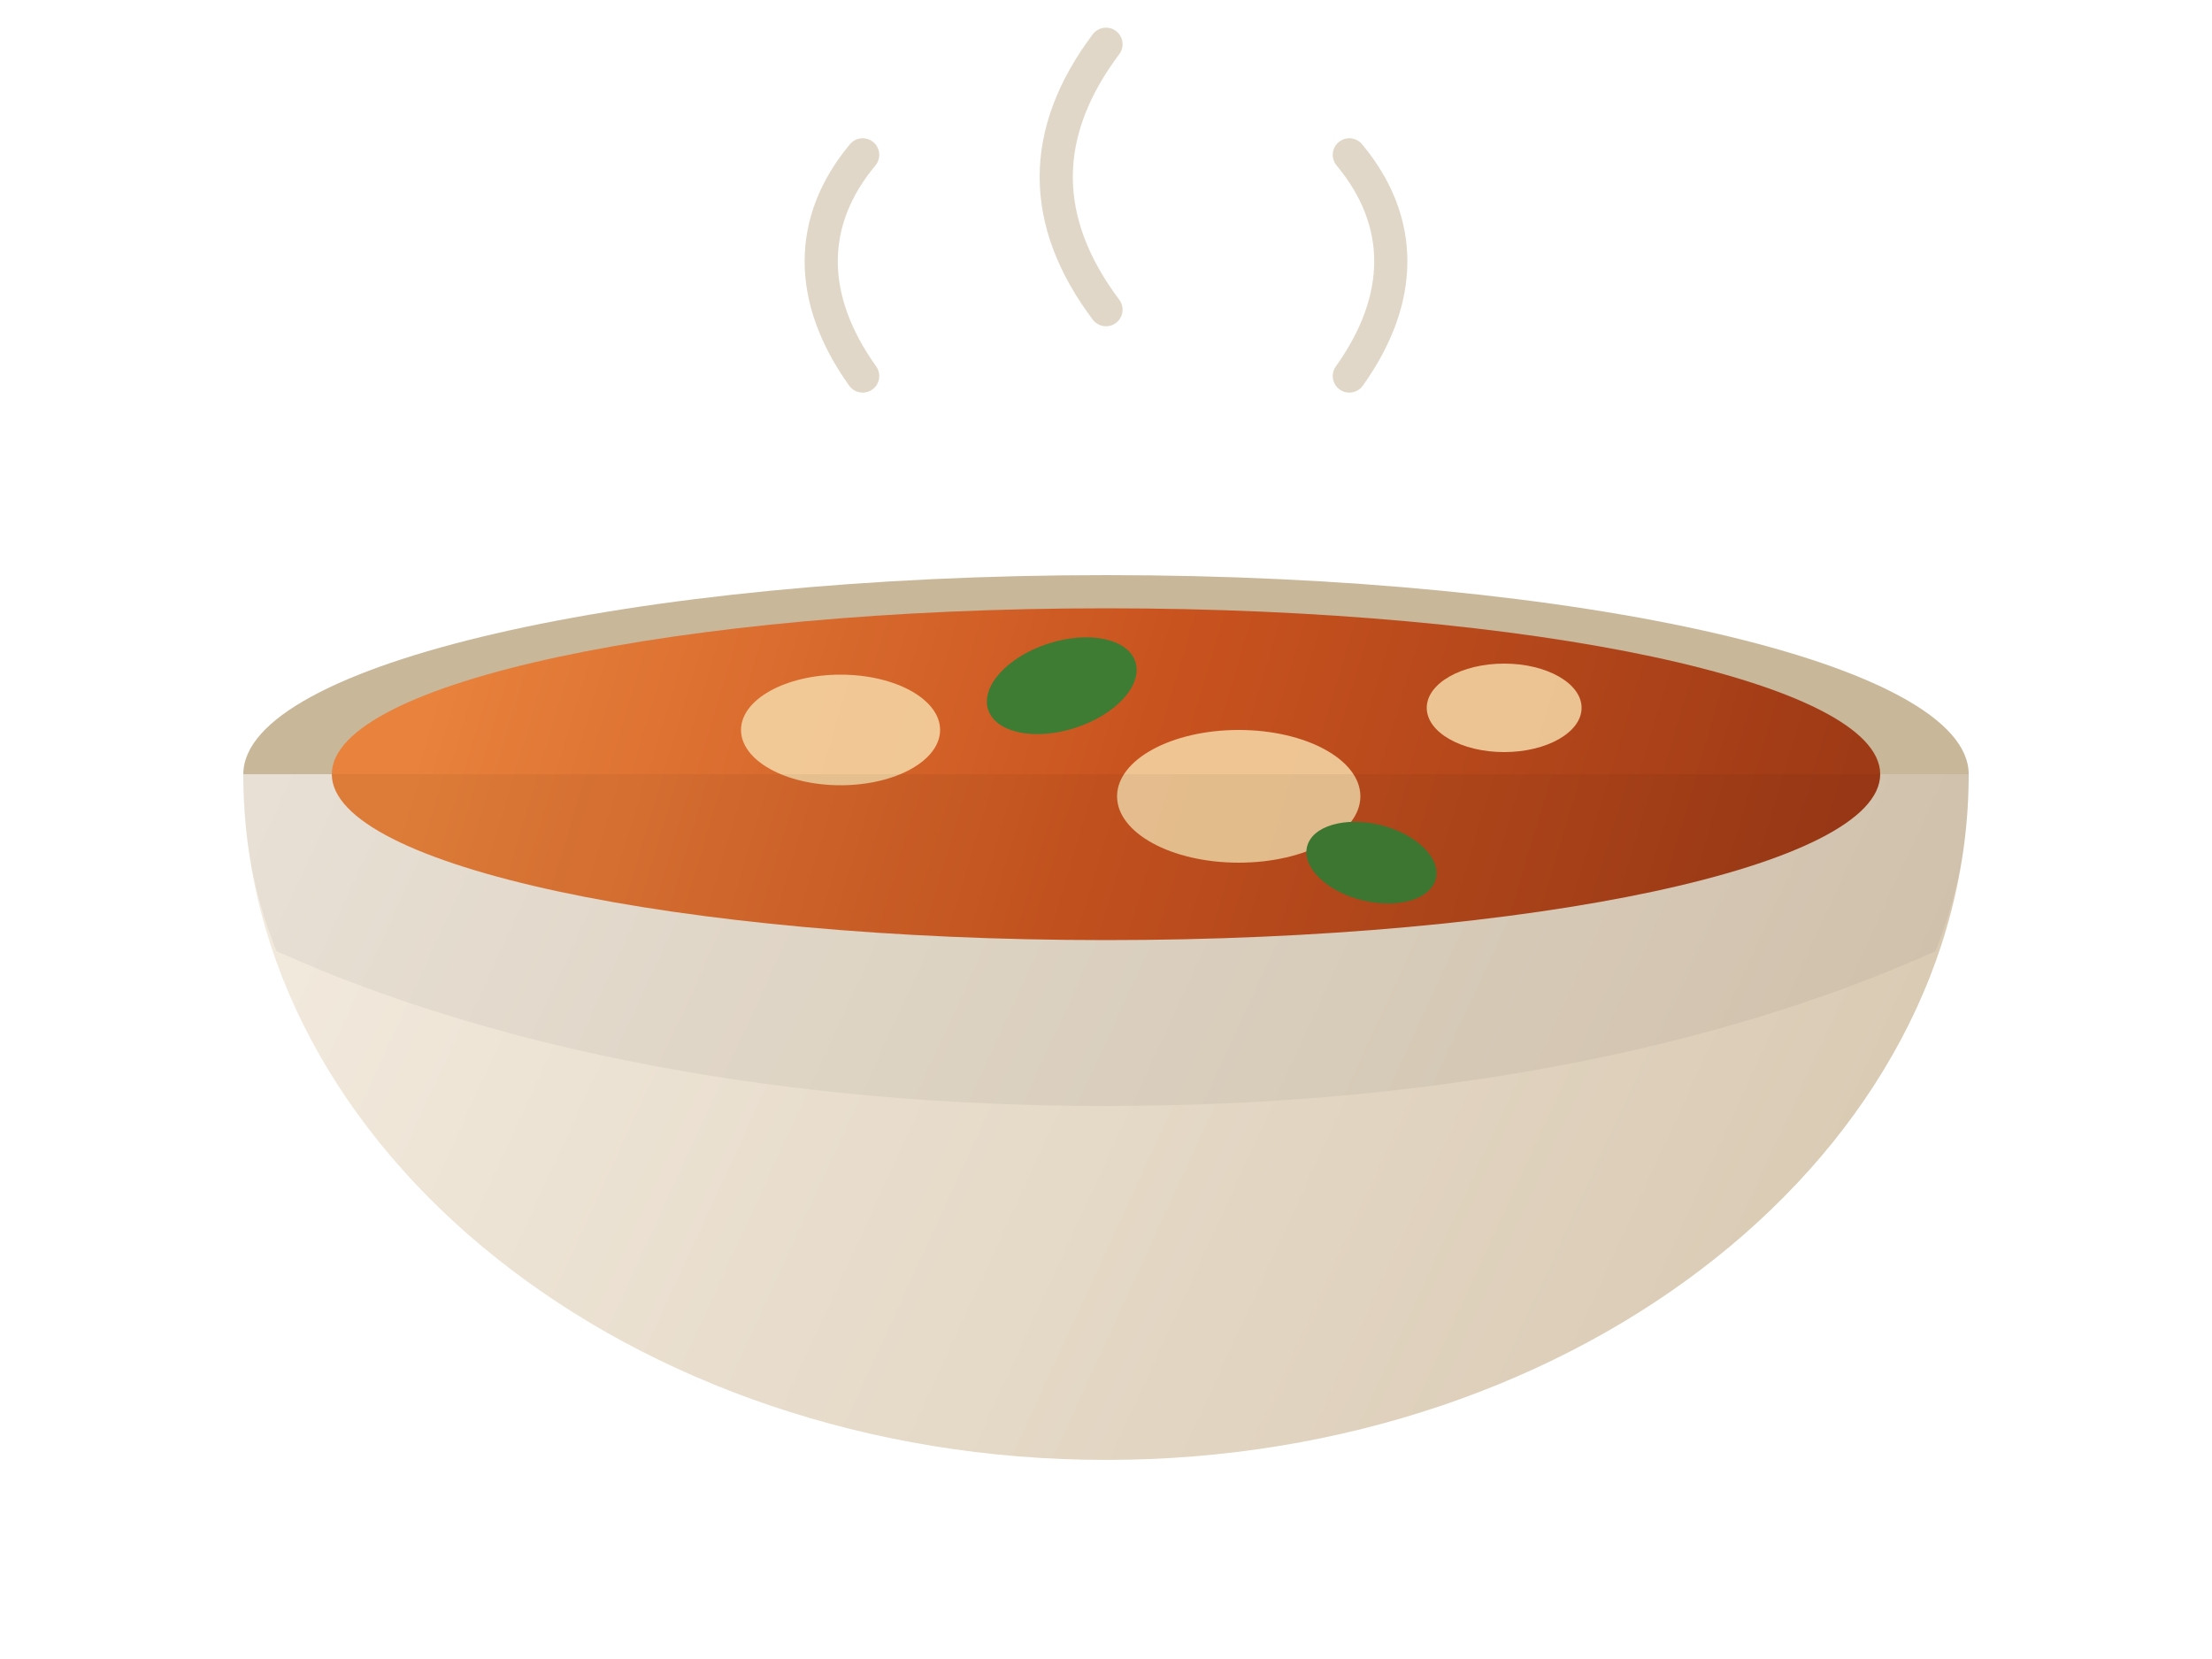
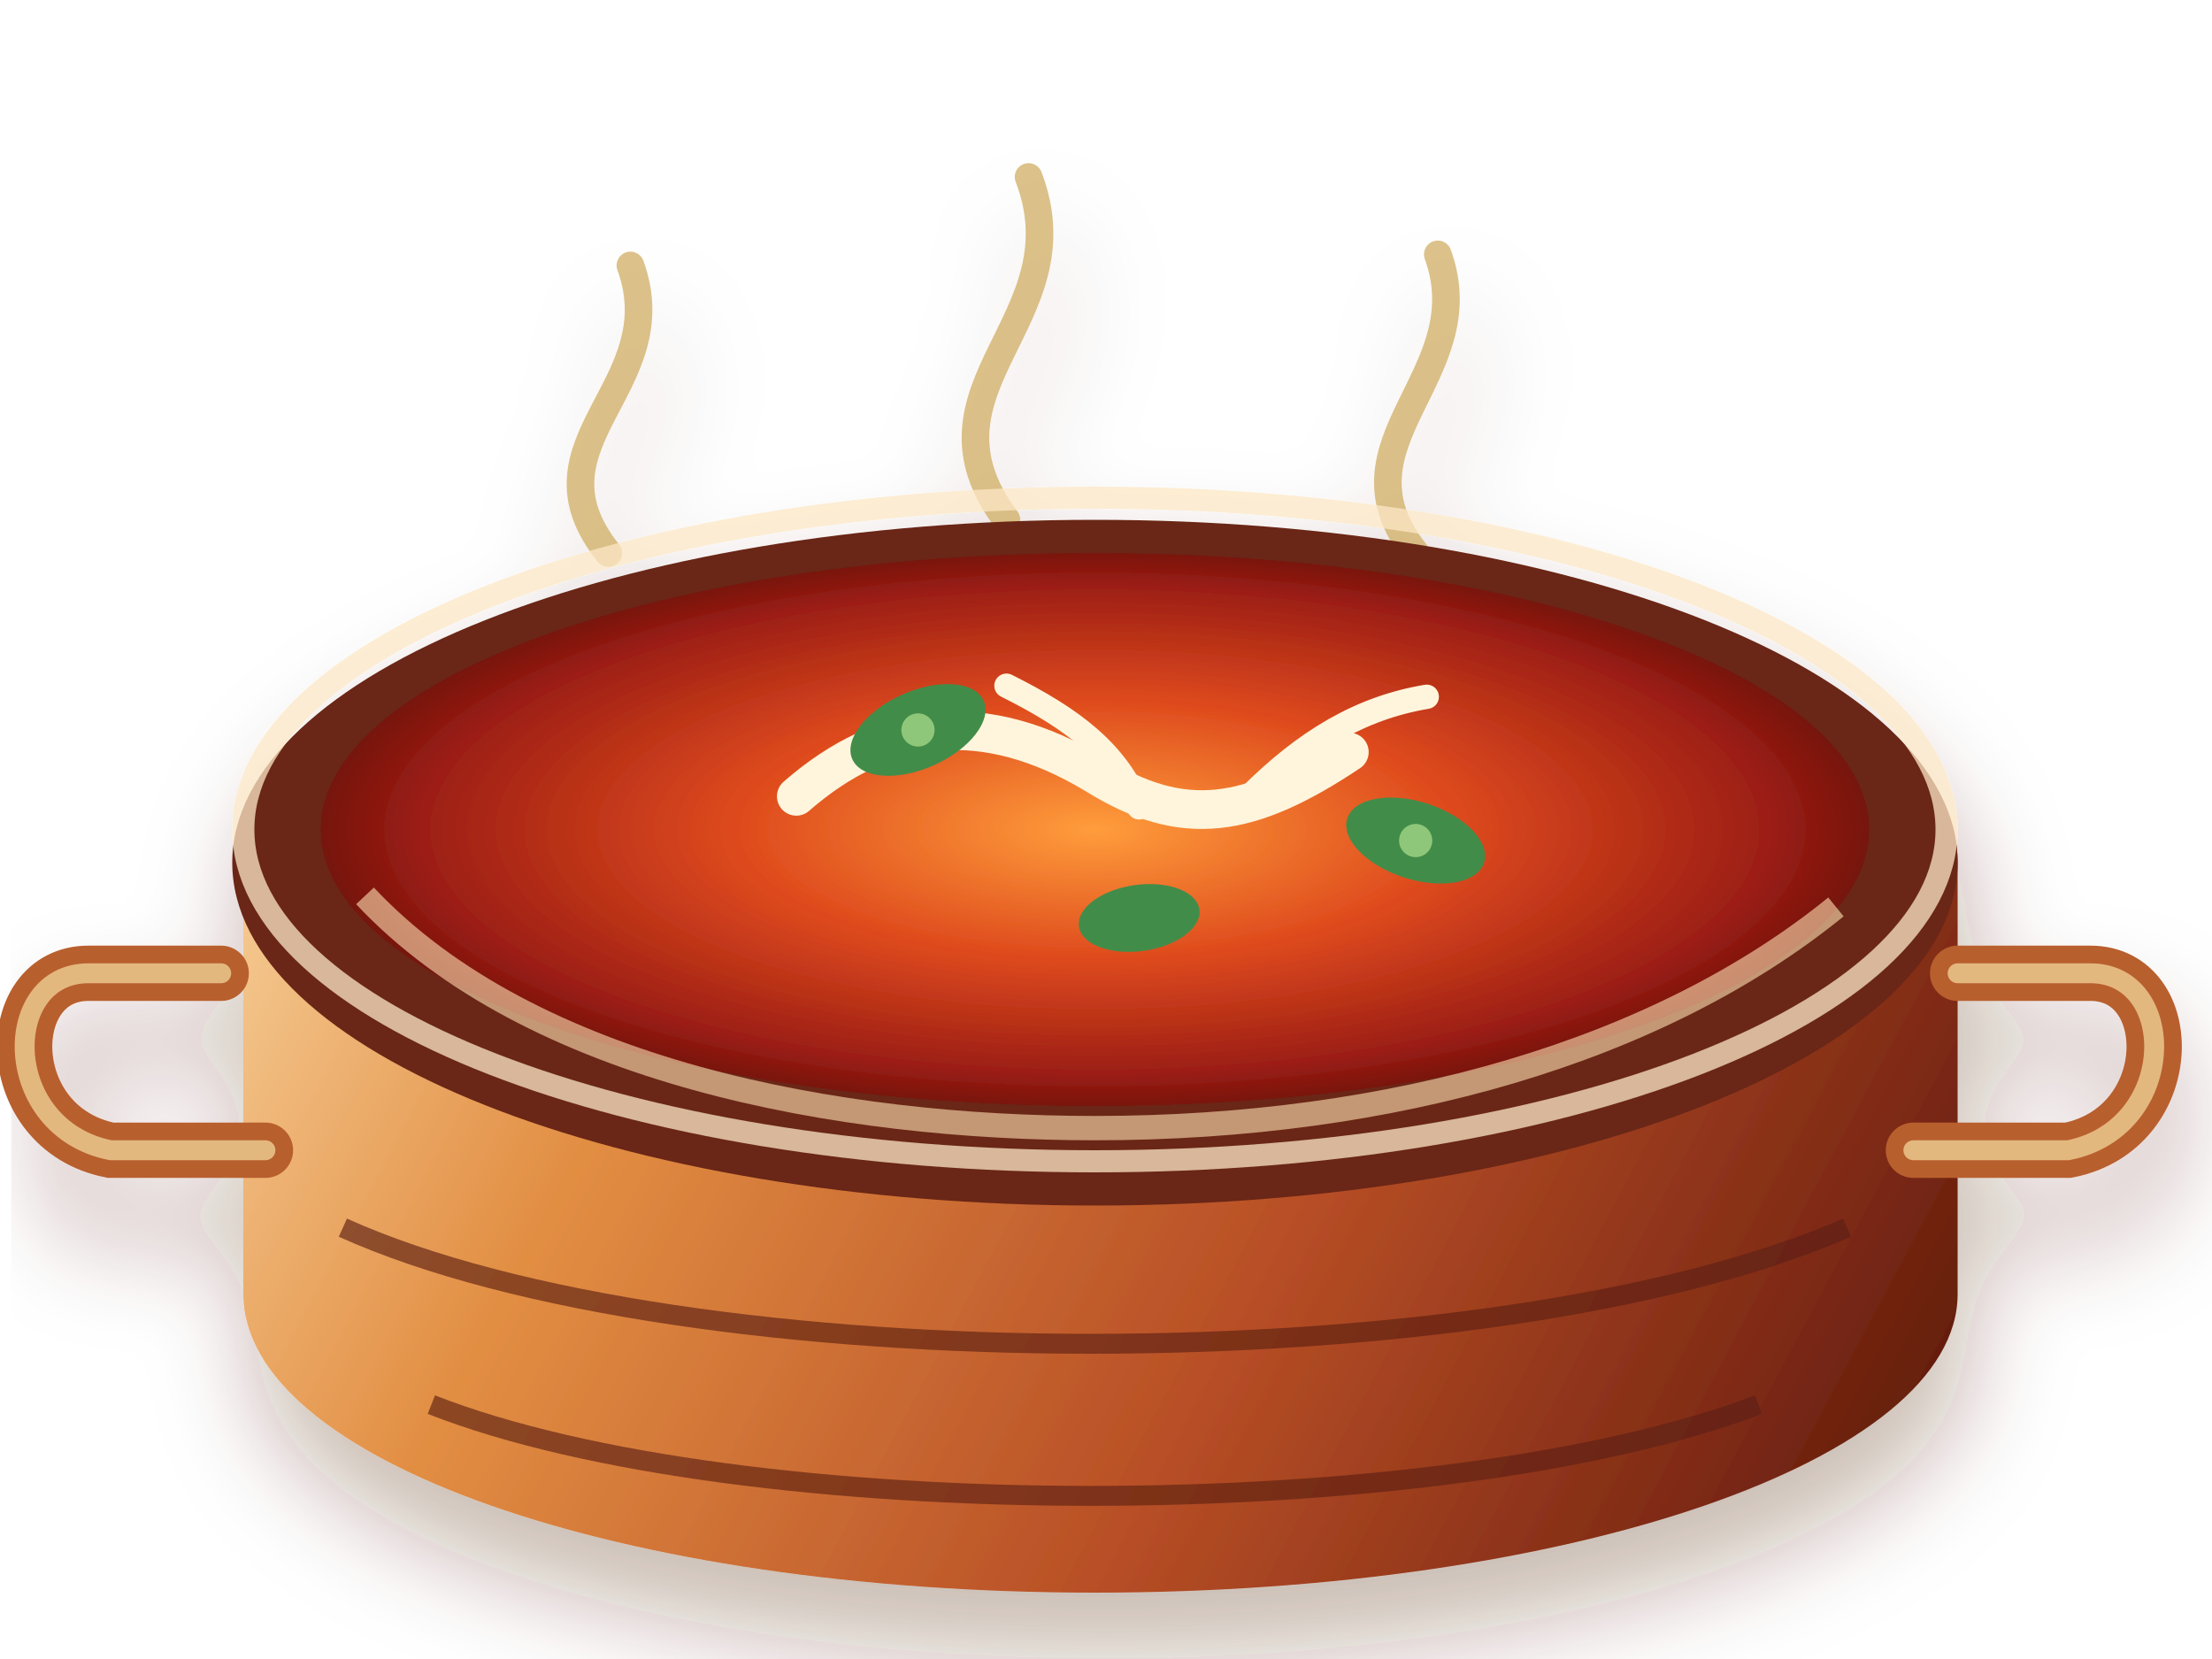
<svg xmlns="http://www.w3.org/2000/svg" viewBox="0 0 200 150" fill="none">
  <defs>
-     <linearGradient id="cb1" x1="24" y1="70" x2="176" y2="140" gradientUnits="userSpaceOnUse">
-       <stop stop-color="#F3EBDF" />
-       <stop offset="1" stop-color="#D6C6AE" />
+     <linearGradient id="kb-decor-curry-copper" x1="25" y1="65" x2="175" y2="145" gradientUnits="userSpaceOnUse">
+       <stop offset="0%" stop-color="#F7D09A" />
+       <stop offset="25%" stop-color="#E28E43" />
+       <stop offset="60%" stop-color="#B84F26" />
+       <stop offset="85%" stop-color="#802B16" />
+       <stop offset="100%" stop-color="#541708" />
    </linearGradient>
-     <linearGradient id="cb2" x1="40" y1="60" x2="160" y2="96" gradientUnits="userSpaceOnUse">
-       <stop stop-color="#E8823C" />
-       <stop offset=".5" stop-color="#C9531F" />
-       <stop offset="1" stop-color="#9E3A16" />
-     </linearGradient>
+     <radialGradient id="kb-decor-curry-gravy" cx="0" cy="0" r="1" gradientTransform="translate(99 75) scale(72 26)" gradientUnits="userSpaceOnUse">
+       <stop offset="0%" stop-color="#FF9D3B" />
+       <stop offset="45%" stop-color="#DE4A1D" />
+       <stop offset="85%" stop-color="#9C1E15" />
+       <stop offset="100%" stop-color="#6E0F09" />
+     </radialGradient>
+     <filter id="kb-decor-curry-shadow" x="-15%" y="-30%" width="135%" height="165%">
+       <feDropShadow dx="1" dy="6" stdDeviation="4.5" flood-color="#4F160E" flood-opacity="0.3" />
+     </filter>
  </defs>
-   <ellipse cx="100" cy="70" rx="78" ry="18" fill="#C9B79A" />
-   <path d="M22 70c0 34 35 62 78 62s78-28 78-62Z" fill="url(#cb1)" />
-   <ellipse cx="100" cy="70" rx="70" ry="15" fill="url(#cb2)" />
-   <g fill="#F6D9A8" opacity=".85">
-     <ellipse cx="76" cy="66" rx="9" ry="5" />
-     <ellipse cx="112" cy="72" rx="11" ry="6" />
-     <ellipse cx="136" cy="64" rx="7" ry="4" />
+   <g filter="url(#kb-decor-curry-shadow)">
+     <path d="M55 50c-8-10 6-15 2-26M91 47c-9-12 7-18 2-31M128 50c-8-10 6-16 2-27" stroke="#C9A24D" stroke-width="2.5" stroke-linecap="round" opacity="0.65" />
+     <path d="M22 78c0-17 34-30 77-30s78 13 78 30v39c0 15-35 27-78 27s-77-12-77-27V78Z" fill="url(#kb-decor-curry-copper)" />
+     <ellipse cx="99" cy="78" rx="78" ry="31" fill="#6B2816" />
+     <ellipse cx="99" cy="75" rx="70" ry="25" fill="url(#kb-decor-curry-gravy)" />
+     <ellipse cx="99" cy="75" rx="77" ry="30" stroke="#FCE7C5" stroke-width="2" fill="none" opacity="0.75" />
+     <path d="M33 81c15 16 43 21 66 21 27 0 51-7 67-20" stroke="#FFE1B3" stroke-width="2.2" opacity="0.6" />
+     <path d="M31 111c31 14 104 14 136 0M39 127c28 11 91 11 120 0" stroke="#5E2012" stroke-width="1.8" opacity="0.65" />
+     <path d="M20 88H8c-8 0-8 14 2 16h14M177 88h12c8 0 8 14-2 16h-14" stroke="#B85E2E" stroke-width="5" stroke-linecap="round" />
+     <path d="M20 88H8c-8 0-8 14 2 16h14M177 88h12c8 0 8 14-2 16h-14" stroke="#F1D69A" stroke-width="1.8" stroke-linecap="round" opacity="0.75" />
+     <path d="M72 72c8-7 17-8 27-2 8 5 14 4 23-2" stroke="#FFF5DC" stroke-width="3.5" stroke-linecap="round" />
+     <path d="M91 62c6 3 10 6 12 11M113 72c5-5 10-8 16-9" stroke="#FFF5DC" stroke-width="2.2" stroke-linecap="round" />
+     <g fill="#438C49">
+       <ellipse cx="83" cy="66" rx="6.5" ry="3.5" transform="rotate(-24 83 66)" />
+       <ellipse cx="128" cy="76" rx="6.5" ry="3.5" transform="rotate(18 128 76)" />
+       <ellipse cx="103" cy="83" rx="5.5" ry="3" transform="rotate(-8 103 83)" />
+       <circle cx="83" cy="66" r="1.5" fill="#8FC77A" />
+       <circle cx="128" cy="76" r="1.5" fill="#8FC77A" />
+     </g>
  </g>
-   <g fill="#3F7C33">
-     <ellipse cx="96" cy="62" rx="7" ry="4" transform="rotate(-18 96 62)" />
-     <ellipse cx="124" cy="78" rx="6" ry="3.5" transform="rotate(14 124 78)" />
-   </g>
-   <path d="M22 70c0 6 1 11 3 16 20 9 46 14 75 14s55-5 75-14c2-5 3-10 3-16" fill="#000" opacity=".05" />
-   <path d="M78 34c-5-7-5-14 0-20M100 28c-6-8-6-16 0-24M122 34c5-7 5-14 0-20" stroke="#C9B79A" stroke-width="3" stroke-linecap="round" opacity=".55" />
</svg>
